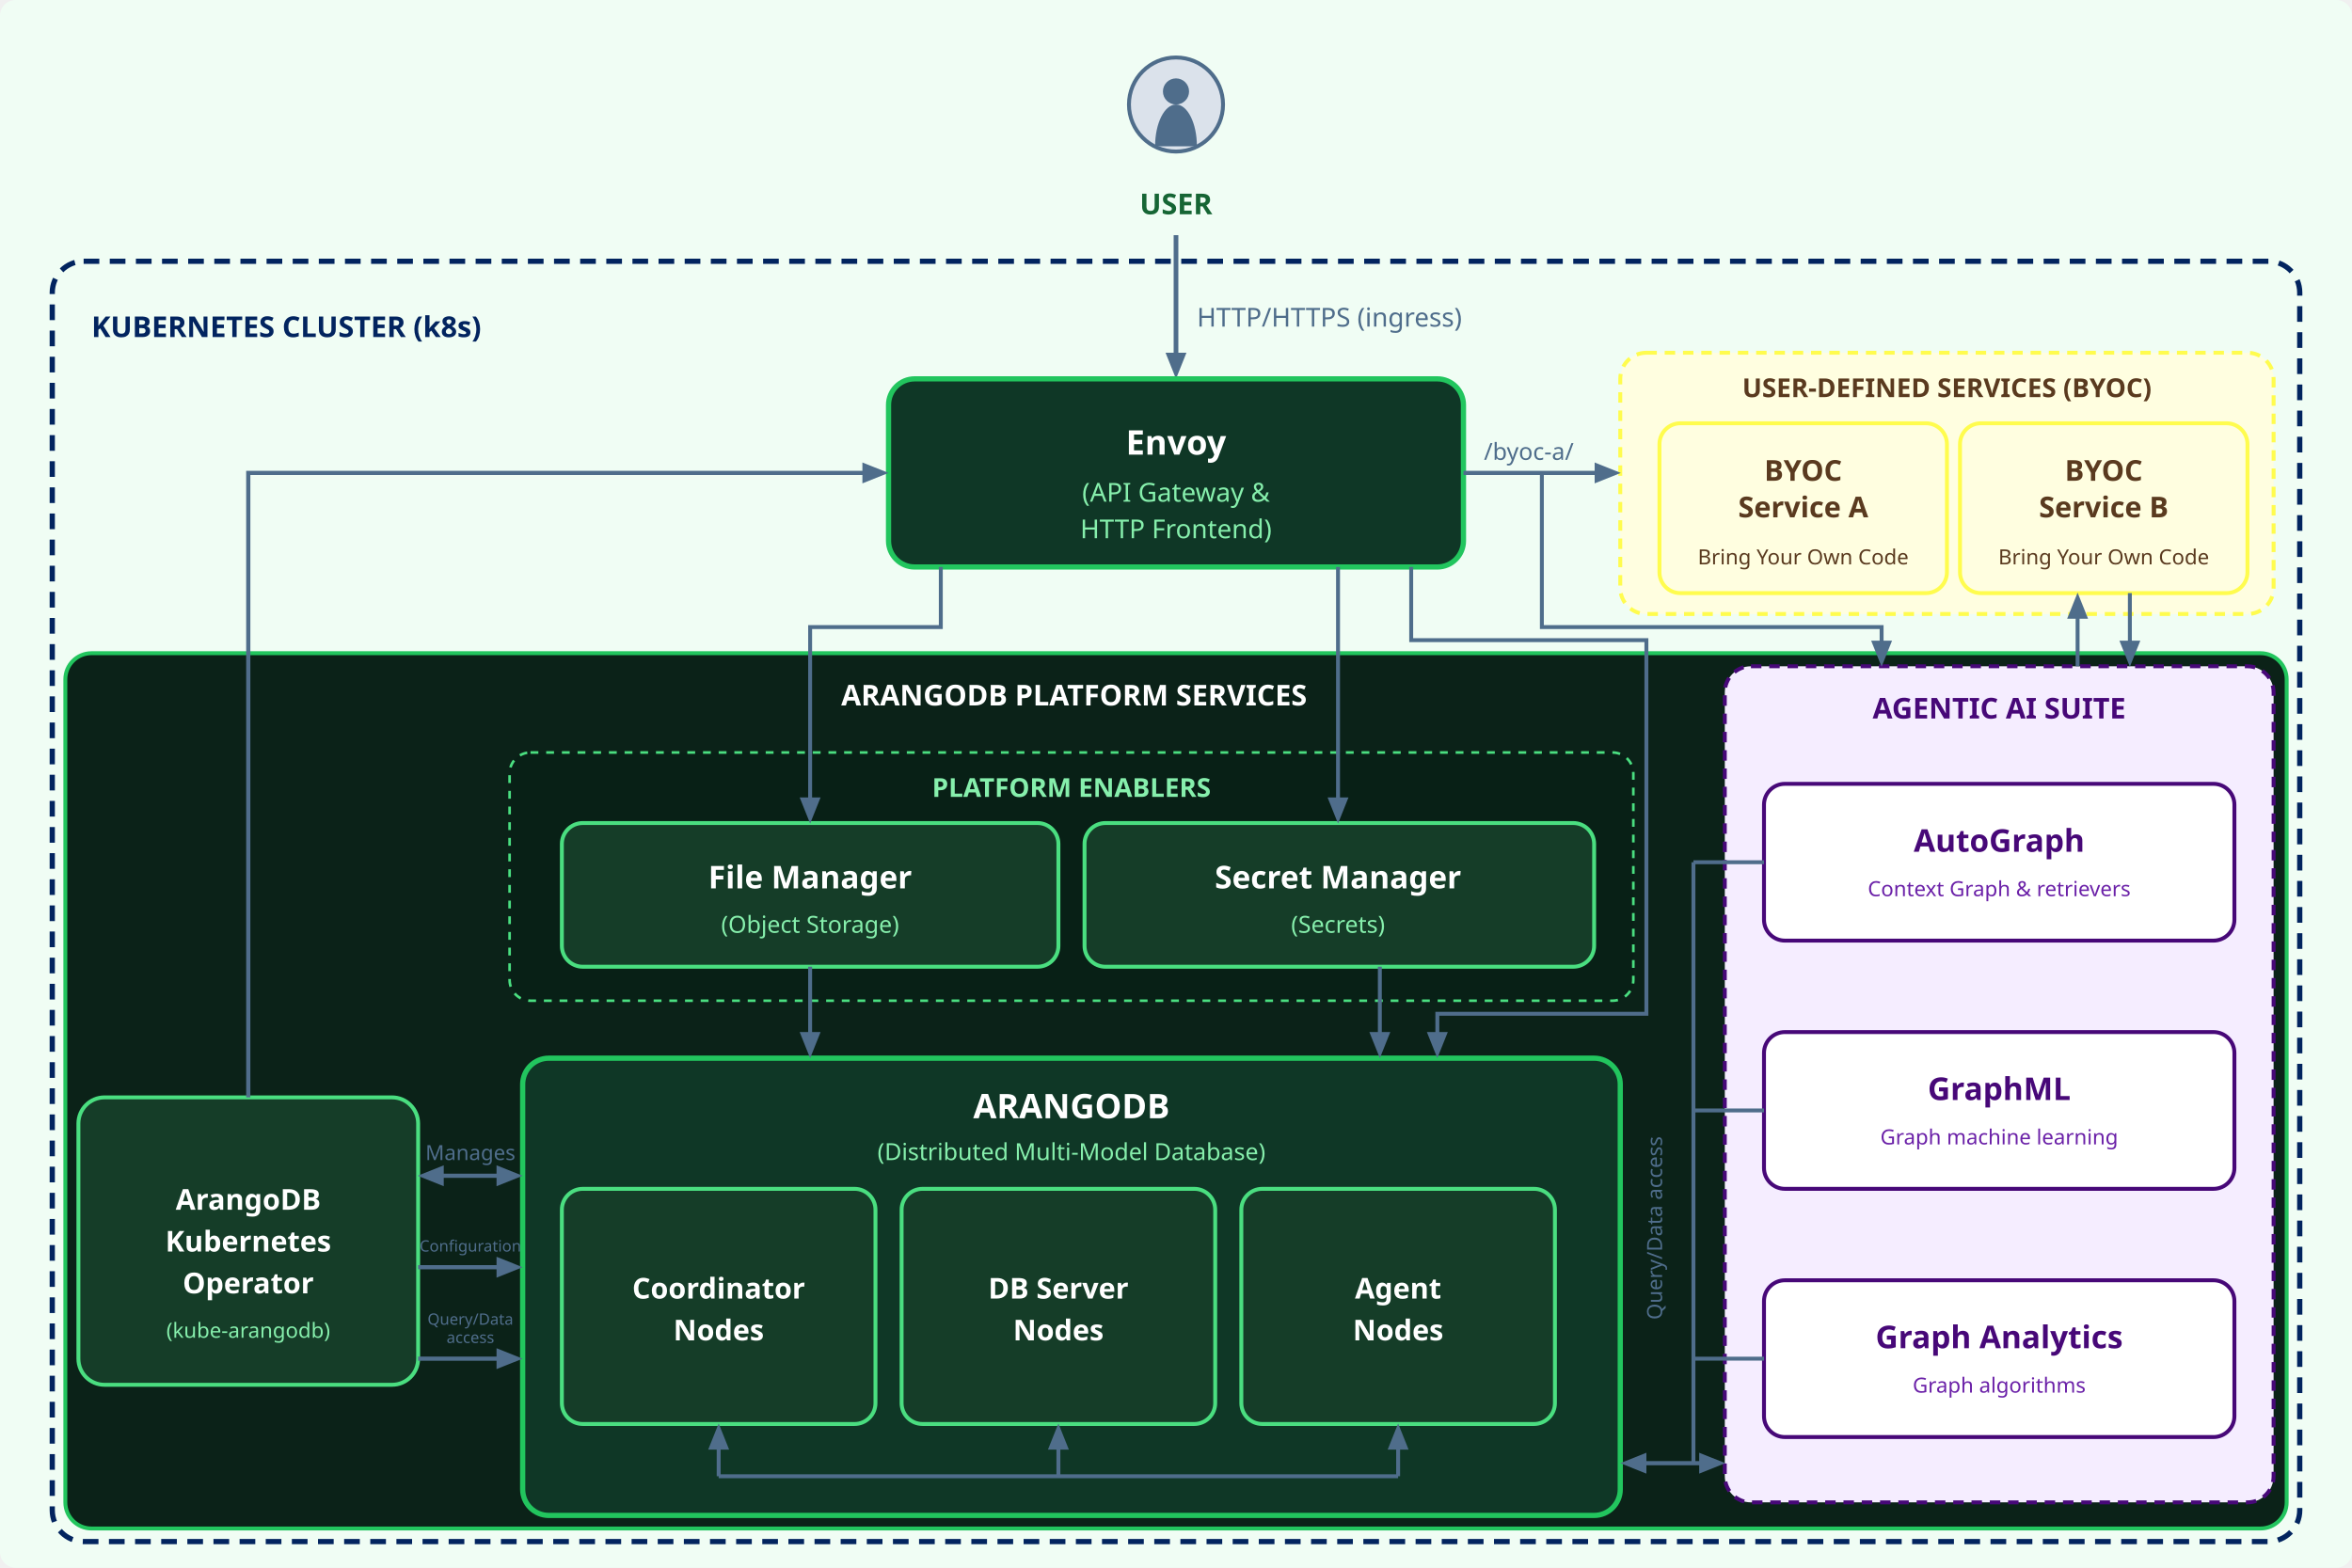
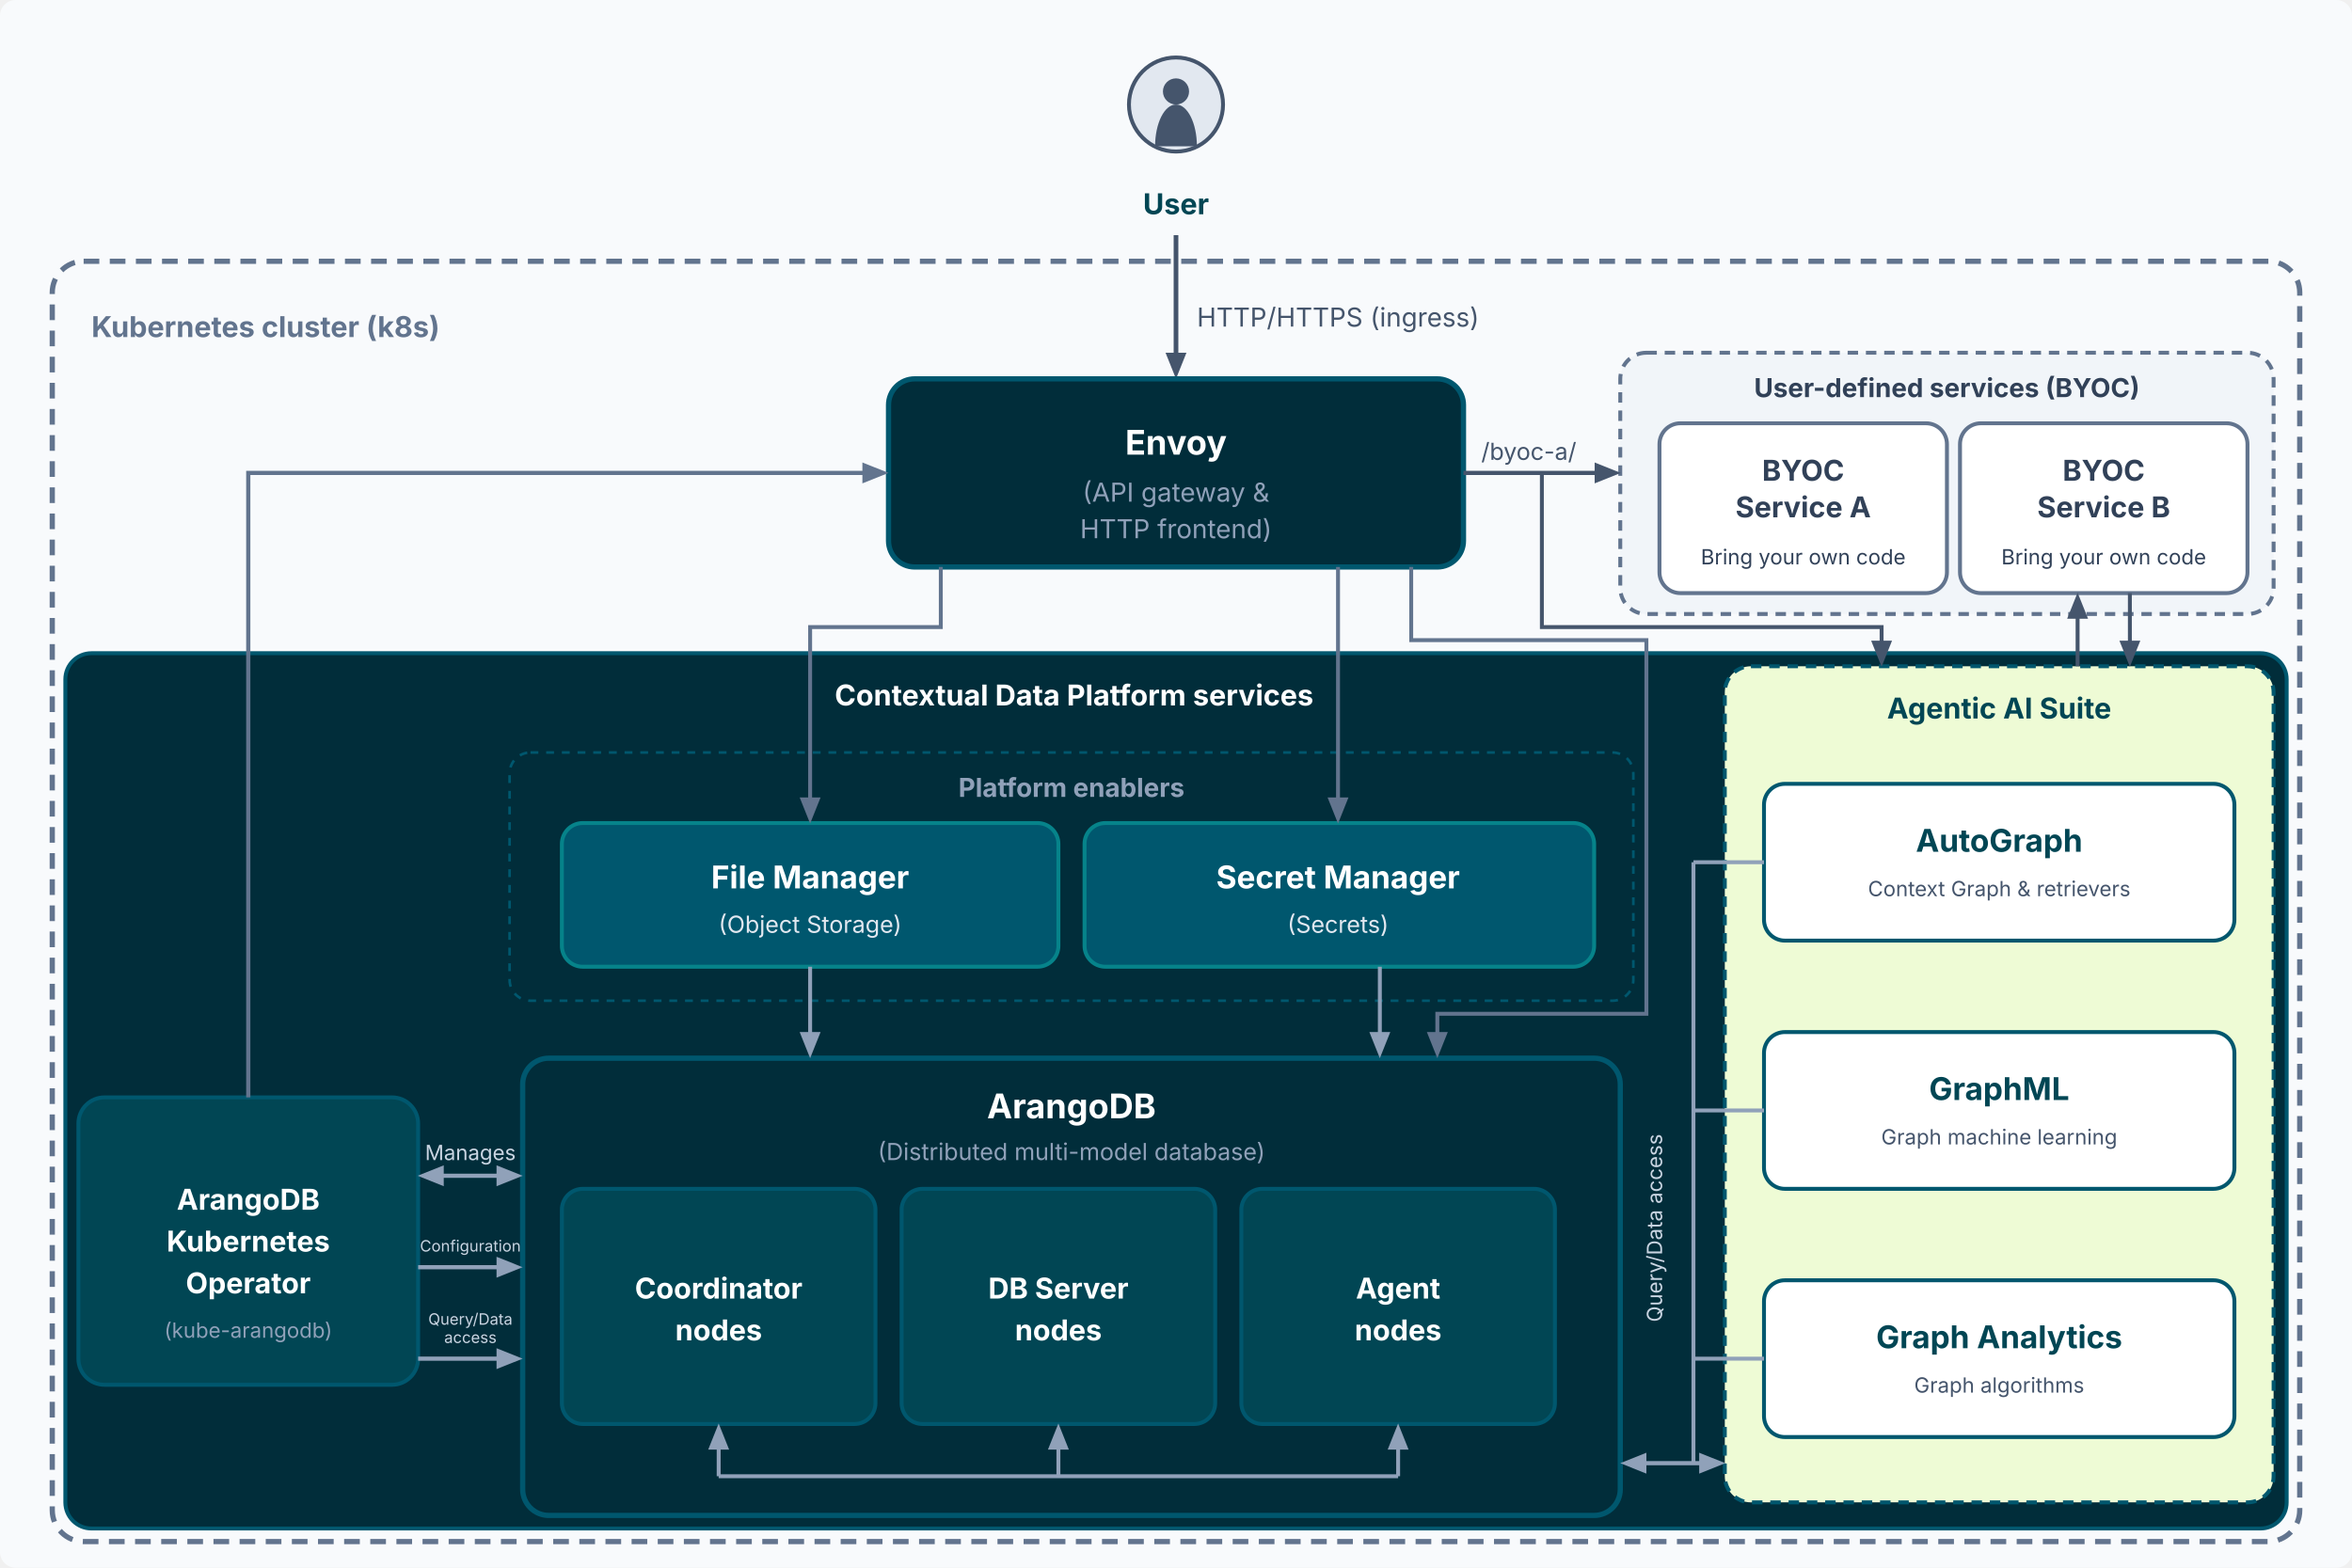
<svg xmlns="http://www.w3.org/2000/svg" xmlns:xlink="http://www.w3.org/1999/xlink" viewBox="0 0 900 600" width="900" height="600">
  <style>
    .arch .card-link { cursor: pointer; }
    .arch .card-link .node { transition: fill 120ms, stroke 120ms; }
-     .arch .card-link:hover .node    { fill: #1f5c38; stroke: #4ade80; }
-     .arch .card-link:hover .node-db { fill: #174d2e; stroke: #4ade80; }
-     .arch .card-link:hover .node-ai { fill: #e9d8fb; stroke: #470878; }
-     .arch .card-link:hover .node-byoc { fill: #FFFC4E; stroke: #5a3a1f; }
-     .arch .card-link:hover .node-op { fill: #1f5c38; stroke: #4ade80; }
+     .arch .card-link:hover .node    { fill: #06838a; stroke: #00576e; }
+     .arch .card-link:hover .node-db { fill: #00576e; stroke: #00576e; }
+     .arch .card-link:hover .node-ai { fill: #befe99; stroke: #014654; }
+     .arch .card-link:hover .node-byoc { fill: #90a1b9; stroke: #314158; }
+     .arch .card-link:hover .node-op { fill: #06838a; stroke: #00576e; }
  </style>
  <defs>
    <marker id="arrow-g" markerWidth="10" markerHeight="8" refX="2" refY="4" orient="auto" markerUnits="userSpaceOnUse">
-       <polygon points="0 0,10 4,0 8" fill="#4F6D8B" />
+       <polygon points="0 0,10 4,0 8" fill="#45556c" />
    </marker>
    <marker id="arrow-g-start" markerWidth="10" markerHeight="8" refX="8" refY="4" orient="auto" markerUnits="userSpaceOnUse">
-       <polygon points="10 0,0 4,10 8" fill="#4F6D8B" />
+       <polygon points="10 0,0 4,10 8" fill="#45556c" />
+     </marker>
+     <marker id="arrow-l" markerWidth="10" markerHeight="8" refX="2" refY="4" orient="auto" markerUnits="userSpaceOnUse">
+       <polygon points="0 0,10 4,0 8" fill="#90a1b9" />
+     </marker>
+     <marker id="arrow-l-start" markerWidth="10" markerHeight="8" refX="8" refY="4" orient="auto" markerUnits="userSpaceOnUse">
+       <polygon points="10 0,0 4,10 8" fill="#90a1b9" />
+     </marker>
+     <marker id="arrow-m" markerWidth="10" markerHeight="8" refX="2" refY="4" orient="auto" markerUnits="userSpaceOnUse">
+       <polygon points="0 0,10 4,0 8" fill="#62748e" />
    </marker>
  </defs>
  <g class="arch">
-     <rect width="900" height="600" fill="#f0fdf4" rx="6" />
+     <rect width="900" height="600" fill="#f8fafc" rx="6" />
    <g>
-       <circle cx="450" cy="40" r="18" fill="#dbe2eb" stroke="#4F6D8B" stroke-width="1.5" />
-       <circle cx="450" cy="35" r="5" fill="#4F6D8B" />
-       <path d="M 442 56 A 8 16 0 0 1 458 56 Z" fill="#4F6D8B" />
-       <text x="450" y="82" text-anchor="middle" font-family="sans-serif" font-size="11" font-weight="bold" fill="#166534">USER</text>
+       <circle cx="450" cy="40" r="18" fill="#e2e8f0" stroke="#45556c" stroke-width="1.5" />
+       <circle cx="450" cy="35" r="5" fill="#45556c" />
+       <path d="M 442 56 A 8 16 0 0 1 458 56 Z" fill="#45556c" />
+       <text x="450" y="82" text-anchor="middle" font-family="Inter, -apple-system, BlinkMacSystemFont, 'Segoe UI', Helvetica, Arial, sans-serif" font-size="11" font-weight="bold" fill="#014654">User</text>
    </g>
-     <rect x="20" y="100" width="860" height="490" rx="12" fill="#f0fdf4" stroke="#02245F" stroke-width="2" stroke-dasharray="6 4" />
+     <rect x="20" y="100" width="860" height="490" rx="12" fill="#f8fafc" stroke="#62748e" stroke-width="2" stroke-dasharray="6 4" />
    <a xlink:href="https://kubernetes.io/" target="_blank">
-       <text x="35" y="129" font-family="sans-serif" font-size="11" font-weight="bold" fill="#02245F">KUBERNETES CLUSTER (k8s)</text>
+       <text x="35" y="129" font-family="Inter, -apple-system, BlinkMacSystemFont, 'Segoe UI', Helvetica, Arial, sans-serif" font-size="11" font-weight="bold" fill="#62748e">Kubernetes cluster (k8s)</text>
    </a>
-     <path d="M 450 90 L 450 137" stroke="#4F6D8B" stroke-width="1.8" fill="none" marker-end="url(#arrow-g)" />
-     <text x="458" y="125" font-family="sans-serif" font-size="10" fill="#4F6D8B">HTTP/HTTPS (ingress)</text>
+     <path d="M 450 90 L 450 137" stroke="#45556c" stroke-width="1.8" fill="none" marker-end="url(#arrow-g)" />
+     <text x="458" y="125" font-family="Inter, -apple-system, BlinkMacSystemFont, 'Segoe UI', Helvetica, Arial, sans-serif" font-size="10" fill="#45556c">HTTP/HTTPS (ingress)</text>
    <a class="card-link" xlink:href="/contextual-data-platform/architecture/#third-party-components-used-by-the-platform">
-       <rect x="340" y="145" width="220" height="72" rx="10" class="node" fill="#0f3726" stroke="#22c55e" stroke-width="2" />
-       <text x="450" y="174" text-anchor="middle" font-family="sans-serif" font-size="13" font-weight="bold" fill="#ffffff">Envoy</text>
-       <text x="450" y="192" text-anchor="middle" font-family="sans-serif" font-size="10" fill="#86efac">(API Gateway &amp;</text>
-       <text x="450" y="206" text-anchor="middle" font-family="sans-serif" font-size="10" fill="#86efac">HTTP Frontend)</text>
+       <rect x="340" y="145" width="220" height="72" rx="10" class="node" fill="#012d3a" stroke="#00576e" stroke-width="2" />
+       <text x="450" y="174" text-anchor="middle" font-family="Inter, -apple-system, BlinkMacSystemFont, 'Segoe UI', Helvetica, Arial, sans-serif" font-size="13" font-weight="bold" fill="#ffffff">Envoy</text>
+       <text x="450" y="192" text-anchor="middle" font-family="Inter, -apple-system, BlinkMacSystemFont, 'Segoe UI', Helvetica, Arial, sans-serif" font-size="10" fill="#90a1b9">(API gateway &amp;</text>
+       <text x="450" y="206" text-anchor="middle" font-family="Inter, -apple-system, BlinkMacSystemFont, 'Segoe UI', Helvetica, Arial, sans-serif" font-size="10" fill="#90a1b9">HTTP frontend)</text>
    </a>
    <a class="card-link" xlink:href="/contextual-data-platform/container-manager/">
-       <rect x="620" y="135" width="250" height="100" rx="10" fill="#FFFEE0" stroke="#FFFC4E" stroke-width="1.5" stroke-dasharray="4 3" />
-       <text x="745" y="152" text-anchor="middle" font-family="sans-serif" font-size="10" font-weight="bold" fill="#5a3a1f">USER-DEFINED SERVICES (BYOC)</text>
+       <rect x="620" y="135" width="250" height="100" rx="10" fill="#f1f5f9" stroke="#62748e" stroke-width="1.5" stroke-dasharray="4 3" />
+       <text x="745" y="152" text-anchor="middle" font-family="Inter, -apple-system, BlinkMacSystemFont, 'Segoe UI', Helvetica, Arial, sans-serif" font-size="10" font-weight="bold" fill="#314158">User-defined services (BYOC)</text>
    </a>
    <a class="card-link" xlink:href="/contextual-data-platform/container-manager/">
-       <rect x="635" y="162" width="110" height="65" rx="8" class="node-byoc" fill="#FFFEE0" stroke="#FFFC4E" stroke-width="1.5" />
-       <text x="690" y="184" text-anchor="middle" font-family="sans-serif" font-size="11" font-weight="bold" fill="#5a3a1f">BYOC</text>
-       <text x="690" y="198" text-anchor="middle" font-family="sans-serif" font-size="11" font-weight="bold" fill="#5a3a1f">Service A</text>
-       <text x="690" y="216" text-anchor="middle" font-family="sans-serif" font-size="8" fill="#5a3a1f">Bring Your Own Code</text>
+       <rect x="635" y="162" width="110" height="65" rx="8" class="node-byoc" fill="#ffffff" stroke="#62748e" stroke-width="1.5" />
+       <text x="690" y="184" text-anchor="middle" font-family="Inter, -apple-system, BlinkMacSystemFont, 'Segoe UI', Helvetica, Arial, sans-serif" font-size="11" font-weight="bold" fill="#314158">BYOC</text>
+       <text x="690" y="198" text-anchor="middle" font-family="Inter, -apple-system, BlinkMacSystemFont, 'Segoe UI', Helvetica, Arial, sans-serif" font-size="11" font-weight="bold" fill="#314158">Service A</text>
+       <text x="690" y="216" text-anchor="middle" font-family="Inter, -apple-system, BlinkMacSystemFont, 'Segoe UI', Helvetica, Arial, sans-serif" font-size="8" fill="#314158">Bring your own code</text>
    </a>
    <a class="card-link" xlink:href="/contextual-data-platform/container-manager/">
-       <rect x="750" y="162" width="110" height="65" rx="8" class="node-byoc" fill="#FFFEE0" stroke="#FFFC4E" stroke-width="1.5" />
-       <text x="805" y="184" text-anchor="middle" font-family="sans-serif" font-size="11" font-weight="bold" fill="#5a3a1f">BYOC</text>
-       <text x="805" y="198" text-anchor="middle" font-family="sans-serif" font-size="11" font-weight="bold" fill="#5a3a1f">Service B</text>
-       <text x="805" y="216" text-anchor="middle" font-family="sans-serif" font-size="8" fill="#5a3a1f">Bring Your Own Code</text>
+       <rect x="750" y="162" width="110" height="65" rx="8" class="node-byoc" fill="#ffffff" stroke="#62748e" stroke-width="1.5" />
+       <text x="805" y="184" text-anchor="middle" font-family="Inter, -apple-system, BlinkMacSystemFont, 'Segoe UI', Helvetica, Arial, sans-serif" font-size="11" font-weight="bold" fill="#314158">BYOC</text>
+       <text x="805" y="198" text-anchor="middle" font-family="Inter, -apple-system, BlinkMacSystemFont, 'Segoe UI', Helvetica, Arial, sans-serif" font-size="11" font-weight="bold" fill="#314158">Service B</text>
+       <text x="805" y="216" text-anchor="middle" font-family="Inter, -apple-system, BlinkMacSystemFont, 'Segoe UI', Helvetica, Arial, sans-serif" font-size="8" fill="#314158">Bring your own code</text>
    </a>
-     <path d="M 560 181 L 612.2 181" stroke="#4F6D8B" stroke-width="1.6" fill="none" marker-end="url(#arrow-g)" />
-     <text x="585" y="176" text-anchor="middle" font-family="sans-serif" font-size="9" fill="#4F6D8B">/byoc-a/</text>
-     <rect x="25" y="250" width="850" height="335" rx="10" fill="#0b2218" stroke="#22c55e" stroke-width="1.5" />
-     <text x="411" y="270" text-anchor="middle" font-family="sans-serif" font-size="11" font-weight="bold" fill="#ffffff">ARANGODB PLATFORM SERVICES</text>
-     <rect x="195" y="288" width="430" height="95" rx="8" fill="#082016" stroke="#4ade80" stroke-width="1" stroke-dasharray="3 3" />
-     <text x="410" y="305" text-anchor="middle" font-family="sans-serif" font-size="10" font-weight="bold" fill="#86efac">PLATFORM ENABLERS</text>
+     <path d="M 560 181 L 612.2 181" stroke="#45556c" stroke-width="1.6" fill="none" marker-end="url(#arrow-g)" />
+     <text x="585" y="176" text-anchor="middle" font-family="Inter, -apple-system, BlinkMacSystemFont, 'Segoe UI', Helvetica, Arial, sans-serif" font-size="9" fill="#45556c">/byoc-a/</text>
+     <rect x="25" y="250" width="850" height="335" rx="10" fill="#012d3a" stroke="#00576e" stroke-width="1.5" />
+     <text x="411" y="270" text-anchor="middle" font-family="Inter, -apple-system, BlinkMacSystemFont, 'Segoe UI', Helvetica, Arial, sans-serif" font-size="11" font-weight="bold" fill="#ffffff">Contextual Data Platform services</text>
+     <rect x="195" y="288" width="430" height="95" rx="8" fill="#012d3a" stroke="#00576e" stroke-width="1" stroke-dasharray="3 3" />
+     <text x="410" y="305" text-anchor="middle" font-family="Inter, -apple-system, BlinkMacSystemFont, 'Segoe UI', Helvetica, Arial, sans-serif" font-size="10" font-weight="bold" fill="#90a1b9">Platform enablers</text>
    <a class="card-link" xlink:href="/contextual-data-platform/file-manager/">
-       <rect x="215" y="315" width="190" height="55" rx="8" class="node" fill="#153d28" stroke="#4ade80" stroke-width="1.5" />
-       <text x="310" y="340" text-anchor="middle" font-family="sans-serif" font-size="12" font-weight="bold" fill="#ffffff">File Manager</text>
-       <text x="310" y="357" text-anchor="middle" font-family="sans-serif" font-size="9" fill="#86efac">(Object Storage)</text>
+       <rect x="215" y="315" width="190" height="55" rx="8" class="node" fill="#00576e" stroke="#06838a" stroke-width="1.5" />
+       <text x="310" y="340" text-anchor="middle" font-family="Inter, -apple-system, BlinkMacSystemFont, 'Segoe UI', Helvetica, Arial, sans-serif" font-size="12" font-weight="bold" fill="#ffffff">File Manager</text>
+       <text x="310" y="357" text-anchor="middle" font-family="Inter, -apple-system, BlinkMacSystemFont, 'Segoe UI', Helvetica, Arial, sans-serif" font-size="9" fill="#e2e8f0">(Object Storage)</text>
    </a>
    <a class="card-link" xlink:href="/contextual-data-platform/secrets-manager/">
-       <rect x="415" y="315" width="195" height="55" rx="8" class="node" fill="#153d28" stroke="#4ade80" stroke-width="1.5" />
-       <text x="512" y="340" text-anchor="middle" font-family="sans-serif" font-size="12" font-weight="bold" fill="#ffffff">Secret Manager</text>
-       <text x="512" y="357" text-anchor="middle" font-family="sans-serif" font-size="9" fill="#86efac">(Secrets)</text>
+       <rect x="415" y="315" width="195" height="55" rx="8" class="node" fill="#00576e" stroke="#06838a" stroke-width="1.5" />
+       <text x="512" y="340" text-anchor="middle" font-family="Inter, -apple-system, BlinkMacSystemFont, 'Segoe UI', Helvetica, Arial, sans-serif" font-size="12" font-weight="bold" fill="#ffffff">Secret Manager</text>
+       <text x="512" y="357" text-anchor="middle" font-family="Inter, -apple-system, BlinkMacSystemFont, 'Segoe UI', Helvetica, Arial, sans-serif" font-size="9" fill="#e2e8f0">(Secrets)</text>
    </a>
    <a class="card-link" xlink:href="/arangodb/">
-       <rect x="200" y="405" width="420" height="175" rx="10" class="node-db" fill="#0f3726" stroke="#22c55e" stroke-width="2" />
-       <text x="410" y="428" text-anchor="middle" font-family="sans-serif" font-size="13" font-weight="bold" fill="#ffffff">ARANGODB</text>
-       <text x="410" y="444" text-anchor="middle" font-family="sans-serif" font-size="9" fill="#86efac">(Distributed Multi-Model Database)</text>
+       <rect x="200" y="405" width="420" height="175" rx="10" class="node-db" fill="#012d3a" stroke="#00576e" stroke-width="2" />
+       <text x="410" y="428" text-anchor="middle" font-family="Inter, -apple-system, BlinkMacSystemFont, 'Segoe UI', Helvetica, Arial, sans-serif" font-size="13" font-weight="bold" fill="#ffffff">ArangoDB</text>
+       <text x="410" y="444" text-anchor="middle" font-family="Inter, -apple-system, BlinkMacSystemFont, 'Segoe UI', Helvetica, Arial, sans-serif" font-size="9" fill="#90a1b9">(Distributed multi-model database)</text>
    </a>
    <a class="card-link" xlink:href="/arangodb/4.x/deploy/cluster/">
-       <rect x="215" y="455" width="120" height="90" rx="8" class="node" fill="#153d28" stroke="#4ade80" stroke-width="1.5" />
-       <text x="275" y="497" text-anchor="middle" font-family="sans-serif" font-size="11" font-weight="bold" fill="#ffffff">Coordinator</text>
-       <text x="275" y="513" text-anchor="middle" font-family="sans-serif" font-size="11" font-weight="bold" fill="#ffffff">Nodes</text>
+       <rect x="215" y="455" width="120" height="90" rx="8" class="node" fill="#014654" stroke="#00576e" stroke-width="1.5" />
+       <text x="275" y="497" text-anchor="middle" font-family="Inter, -apple-system, BlinkMacSystemFont, 'Segoe UI', Helvetica, Arial, sans-serif" font-size="11" font-weight="bold" fill="#ffffff">Coordinator</text>
+       <text x="275" y="513" text-anchor="middle" font-family="Inter, -apple-system, BlinkMacSystemFont, 'Segoe UI', Helvetica, Arial, sans-serif" font-size="11" font-weight="bold" fill="#ffffff">nodes</text>
    </a>
    <a class="card-link" xlink:href="/arangodb/4.x/deploy/cluster/">
-       <rect x="345" y="455" width="120" height="90" rx="8" class="node" fill="#153d28" stroke="#4ade80" stroke-width="1.5" />
-       <text x="405" y="497" text-anchor="middle" font-family="sans-serif" font-size="11" font-weight="bold" fill="#ffffff">DB Server</text>
-       <text x="405" y="513" text-anchor="middle" font-family="sans-serif" font-size="11" font-weight="bold" fill="#ffffff">Nodes</text>
+       <rect x="345" y="455" width="120" height="90" rx="8" class="node" fill="#014654" stroke="#00576e" stroke-width="1.5" />
+       <text x="405" y="497" text-anchor="middle" font-family="Inter, -apple-system, BlinkMacSystemFont, 'Segoe UI', Helvetica, Arial, sans-serif" font-size="11" font-weight="bold" fill="#ffffff">DB Server</text>
+       <text x="405" y="513" text-anchor="middle" font-family="Inter, -apple-system, BlinkMacSystemFont, 'Segoe UI', Helvetica, Arial, sans-serif" font-size="11" font-weight="bold" fill="#ffffff">nodes</text>
    </a>
    <a class="card-link" xlink:href="/arangodb/4.x/deploy/cluster/">
-       <rect x="475" y="455" width="120" height="90" rx="8" class="node" fill="#153d28" stroke="#4ade80" stroke-width="1.5" />
-       <text x="535" y="497" text-anchor="middle" font-family="sans-serif" font-size="11" font-weight="bold" fill="#ffffff">Agent</text>
-       <text x="535" y="513" text-anchor="middle" font-family="sans-serif" font-size="11" font-weight="bold" fill="#ffffff">Nodes</text>
+       <rect x="475" y="455" width="120" height="90" rx="8" class="node" fill="#014654" stroke="#00576e" stroke-width="1.5" />
+       <text x="535" y="497" text-anchor="middle" font-family="Inter, -apple-system, BlinkMacSystemFont, 'Segoe UI', Helvetica, Arial, sans-serif" font-size="11" font-weight="bold" fill="#ffffff">Agent</text>
+       <text x="535" y="513" text-anchor="middle" font-family="Inter, -apple-system, BlinkMacSystemFont, 'Segoe UI', Helvetica, Arial, sans-serif" font-size="11" font-weight="bold" fill="#ffffff">nodes</text>
    </a>
-     <path d="M 275 565 L 535 565" stroke="#4F6D8B" stroke-width="1.5" fill="none" />
-     <path d="M 275 565 L 275 552.8" stroke="#4F6D8B" stroke-width="1.5" fill="none" marker-end="url(#arrow-g)" />
-     <path d="M 405 565 L 405 552.8" stroke="#4F6D8B" stroke-width="1.5" fill="none" marker-end="url(#arrow-g)" />
-     <path d="M 535 565 L 535 552.8" stroke="#4F6D8B" stroke-width="1.5" fill="none" marker-end="url(#arrow-g)" />
+     <path d="M 275 565 L 535 565" stroke="#90a1b9" stroke-width="1.5" fill="none" />
+     <path d="M 275 565 L 275 552.8" stroke="#90a1b9" stroke-width="1.5" fill="none" marker-end="url(#arrow-l)" />
+     <path d="M 405 565 L 405 552.8" stroke="#90a1b9" stroke-width="1.5" fill="none" marker-end="url(#arrow-l)" />
+     <path d="M 535 565 L 535 552.8" stroke="#90a1b9" stroke-width="1.5" fill="none" marker-end="url(#arrow-l)" />
    <a class="card-link" xlink:href="/contextual-data-platform/">
-       <rect x="660" y="255" width="210" height="320" rx="10" fill="#f5edff" stroke="#470878" stroke-width="1.5" stroke-dasharray="4 3" />
-       <text x="765" y="275" text-anchor="middle" font-family="sans-serif" font-size="11" font-weight="bold" fill="#470878">AGENTIC AI SUITE</text>
+       <rect x="660" y="255" width="210" height="320" rx="10" fill="#eefbd5" stroke="#00576e" stroke-width="1.5" stroke-dasharray="4 3" />
+       <text x="765" y="275" text-anchor="middle" font-family="Inter, -apple-system, BlinkMacSystemFont, 'Segoe UI', Helvetica, Arial, sans-serif" font-size="11" font-weight="bold" fill="#014654">Agentic AI Suite</text>
    </a>
-     <path d="M 590 181 L 590 240 L 720 240 L 720 247.2" stroke="#4F6D8B" stroke-width="1.5" fill="none" marker-end="url(#arrow-g)" />
+     <path d="M 590 181 L 590 240 L 720 240 L 720 247.2" stroke="#45556c" stroke-width="1.5" fill="none" marker-end="url(#arrow-g)" />
    <a class="card-link" xlink:href="/contextual-data-platform/autograph/">
-       <rect x="675" y="300" width="180" height="60" rx="8" class="node-ai" fill="#ffffff" stroke="#470878" stroke-width="1.5" />
-       <text x="765" y="326" text-anchor="middle" font-family="sans-serif" font-size="12" font-weight="bold" fill="#470878">AutoGraph</text>
-       <text x="765" y="343" text-anchor="middle" font-family="sans-serif" font-size="8" fill="#6b21a8">Context Graph &amp; retrievers</text>
+       <rect x="675" y="300" width="180" height="60" rx="8" class="node-ai" fill="#ffffff" stroke="#00576e" stroke-width="1.5" />
+       <text x="765" y="326" text-anchor="middle" font-family="Inter, -apple-system, BlinkMacSystemFont, 'Segoe UI', Helvetica, Arial, sans-serif" font-size="12" font-weight="bold" fill="#014654">AutoGraph</text>
+       <text x="765" y="343" text-anchor="middle" font-family="Inter, -apple-system, BlinkMacSystemFont, 'Segoe UI', Helvetica, Arial, sans-serif" font-size="8" fill="#45556c">Context Graph &amp; retrievers</text>
    </a>
    <a class="card-link" xlink:href="/contextual-data-platform/graphml/">
-       <rect x="675" y="395" width="180" height="60" rx="8" class="node-ai" fill="#ffffff" stroke="#470878" stroke-width="1.5" />
-       <text x="765" y="421" text-anchor="middle" font-family="sans-serif" font-size="12" font-weight="bold" fill="#470878">GraphML</text>
-       <text x="765" y="438" text-anchor="middle" font-family="sans-serif" font-size="8" fill="#6b21a8">Graph machine learning</text>
+       <rect x="675" y="395" width="180" height="60" rx="8" class="node-ai" fill="#ffffff" stroke="#00576e" stroke-width="1.5" />
+       <text x="765" y="421" text-anchor="middle" font-family="Inter, -apple-system, BlinkMacSystemFont, 'Segoe UI', Helvetica, Arial, sans-serif" font-size="12" font-weight="bold" fill="#014654">GraphML</text>
+       <text x="765" y="438" text-anchor="middle" font-family="Inter, -apple-system, BlinkMacSystemFont, 'Segoe UI', Helvetica, Arial, sans-serif" font-size="8" fill="#45556c">Graph machine learning</text>
    </a>
    <a class="card-link" xlink:href="/contextual-data-platform/graph-analytics/">
-       <rect x="675" y="490" width="180" height="60" rx="8" class="node-ai" fill="#ffffff" stroke="#470878" stroke-width="1.5" />
-       <text x="765" y="516" text-anchor="middle" font-family="sans-serif" font-size="12" font-weight="bold" fill="#470878">Graph Analytics</text>
-       <text x="765" y="533" text-anchor="middle" font-family="sans-serif" font-size="8" fill="#6b21a8">Graph algorithms</text>
+       <rect x="675" y="490" width="180" height="60" rx="8" class="node-ai" fill="#ffffff" stroke="#00576e" stroke-width="1.5" />
+       <text x="765" y="516" text-anchor="middle" font-family="Inter, -apple-system, BlinkMacSystemFont, 'Segoe UI', Helvetica, Arial, sans-serif" font-size="12" font-weight="bold" fill="#014654">Graph Analytics</text>
+       <text x="765" y="533" text-anchor="middle" font-family="Inter, -apple-system, BlinkMacSystemFont, 'Segoe UI', Helvetica, Arial, sans-serif" font-size="8" fill="#45556c">Graph algorithms</text>
    </a>
    <a class="card-link" xlink:href="/contextual-data-platform/architecture/#the-arangodb-kubernetes-operator">
-       <rect x="30" y="420" width="130" height="110" rx="10" class="node-op" fill="#153d28" stroke="#4ade80" stroke-width="1.5" />
-       <text x="95" y="463" text-anchor="middle" font-family="sans-serif" font-size="11" font-weight="bold" fill="#ffffff">ArangoDB</text>
-       <text x="95" y="479" text-anchor="middle" font-family="sans-serif" font-size="11" font-weight="bold" fill="#ffffff">Kubernetes</text>
-       <text x="95" y="495" text-anchor="middle" font-family="sans-serif" font-size="11" font-weight="bold" fill="#ffffff">Operator</text>
-       <text x="95" y="512" text-anchor="middle" font-family="sans-serif" font-size="8" fill="#86efac">(kube-arangodb)</text>
+       <rect x="30" y="420" width="130" height="110" rx="10" class="node-op" fill="#014654" stroke="#00576e" stroke-width="1.5" />
+       <text x="95" y="463" text-anchor="middle" font-family="Inter, -apple-system, BlinkMacSystemFont, 'Segoe UI', Helvetica, Arial, sans-serif" font-size="11" font-weight="bold" fill="#ffffff">ArangoDB</text>
+       <text x="95" y="479" text-anchor="middle" font-family="Inter, -apple-system, BlinkMacSystemFont, 'Segoe UI', Helvetica, Arial, sans-serif" font-size="11" font-weight="bold" fill="#ffffff">Kubernetes</text>
+       <text x="95" y="495" text-anchor="middle" font-family="Inter, -apple-system, BlinkMacSystemFont, 'Segoe UI', Helvetica, Arial, sans-serif" font-size="11" font-weight="bold" fill="#ffffff">Operator</text>
+       <text x="95" y="512" text-anchor="middle" font-family="Inter, -apple-system, BlinkMacSystemFont, 'Segoe UI', Helvetica, Arial, sans-serif" font-size="8" fill="#90a1b9">(kube-arangodb)</text>
    </a>
-     <path d="M 167.8 450 L 192 450" stroke="#4F6D8B" stroke-width="1.6" fill="none" marker-end="url(#arrow-g)" marker-start="url(#arrow-g-start)" />
-     <text x="180" y="444" text-anchor="middle" font-family="sans-serif" font-size="8" fill="#4F6D8B">Manages</text>
-     <path d="M 160 485 L 192 485" stroke="#4F6D8B" stroke-width="1.6" fill="none" marker-end="url(#arrow-g)" />
-     <text x="180" y="479" text-anchor="middle" font-family="sans-serif" font-size="6" fill="#4F6D8B">Configuration</text>
-     <path d="M 160 520 L 192 520" stroke="#4F6D8B" stroke-width="1.6" fill="none" marker-end="url(#arrow-g)" />
-     <text x="180" y="507" text-anchor="middle" font-family="sans-serif" font-size="6" fill="#4F6D8B">Query/Data</text>
-     <text x="180" y="514" text-anchor="middle" font-family="sans-serif" font-size="6" fill="#4F6D8B">access</text>
-     <path d="M 95 420 L 95 181 L 332 181" stroke="#4F6D8B" stroke-width="1.6" fill="none" marker-end="url(#arrow-g)" />
-     <path d="M 360 217 L 360 240 L 310 240 L 310 307.2" stroke="#4F6D8B" stroke-width="1.5" fill="none" marker-end="url(#arrow-g)" />
-     <path d="M 512 217 L 512 307.2" stroke="#4F6D8B" stroke-width="1.5" fill="none" marker-end="url(#arrow-g)" />
-     <path d="M 540 217 L 540 245 L 630 245 L 630 388 L 550 388 L 550 397" stroke="#4F6D8B" stroke-width="1.5" fill="none" marker-end="url(#arrow-g)" />
-     <path d="M 310 370 L 310 397" stroke="#4F6D8B" stroke-width="1.5" fill="none" marker-end="url(#arrow-g)" />
-     <path d="M 528 370 L 528 397" stroke="#4F6D8B" stroke-width="1.5" fill="none" marker-end="url(#arrow-g)" />
-     <path d="M 795 255 L 795 234.8" stroke="#4F6D8B" stroke-width="1.5" fill="none" marker-end="url(#arrow-g)" />
-     <path d="M 815 227 L 815 247.2" stroke="#4F6D8B" stroke-width="1.5" fill="none" marker-end="url(#arrow-g)" />
-     <path d="M 648 330 L 648 560" stroke="#4F6D8B" stroke-width="1.5" fill="none" />
-     <path d="M 675 330 L 648 330" stroke="#4F6D8B" stroke-width="1.5" fill="none" />
-     <path d="M 675 425 L 648 425" stroke="#4F6D8B" stroke-width="1.5" fill="none" />
-     <path d="M 675 520 L 648 520" stroke="#4F6D8B" stroke-width="1.5" fill="none" />
-     <path d="M 652.2 560 L 628 560" stroke="#4F6D8B" stroke-width="1.6" fill="none" marker-end="url(#arrow-g)" marker-start="url(#arrow-g-start)" />
-     <text x="636" y="470" text-anchor="middle" transform="rotate(-90 636 470)" font-family="sans-serif" font-size="8" fill="#4F6D8B">Query/Data access</text>
+     <path d="M 167.8 450 L 192 450" stroke="#90a1b9" stroke-width="1.6" fill="none" marker-end="url(#arrow-l)" marker-start="url(#arrow-l-start)" />
+     <text x="180" y="444" text-anchor="middle" font-family="Inter, -apple-system, BlinkMacSystemFont, 'Segoe UI', Helvetica, Arial, sans-serif" font-size="8" fill="#cad5e2">Manages</text>
+     <path d="M 160 485 L 192 485" stroke="#90a1b9" stroke-width="1.6" fill="none" marker-end="url(#arrow-l)" />
+     <text x="180" y="479" text-anchor="middle" font-family="Inter, -apple-system, BlinkMacSystemFont, 'Segoe UI', Helvetica, Arial, sans-serif" font-size="6" fill="#cad5e2">Configuration</text>
+     <path d="M 160 520 L 192 520" stroke="#90a1b9" stroke-width="1.6" fill="none" marker-end="url(#arrow-l)" />
+     <text x="180" y="507" text-anchor="middle" font-family="Inter, -apple-system, BlinkMacSystemFont, 'Segoe UI', Helvetica, Arial, sans-serif" font-size="6" fill="#cad5e2">Query/Data</text>
+     <text x="180" y="514" text-anchor="middle" font-family="Inter, -apple-system, BlinkMacSystemFont, 'Segoe UI', Helvetica, Arial, sans-serif" font-size="6" fill="#cad5e2">access</text>
+     <path d="M 95 420 L 95 181 L 332 181" stroke="#62748e" stroke-width="1.6" fill="none" marker-end="url(#arrow-m)" />
+     <path d="M 360 217 L 360 240 L 310 240 L 310 307.2" stroke="#62748e" stroke-width="1.5" fill="none" marker-end="url(#arrow-m)" />
+     <path d="M 512 217 L 512 307.2" stroke="#62748e" stroke-width="1.5" fill="none" marker-end="url(#arrow-m)" />
+     <path d="M 540 217 L 540 245 L 630 245 L 630 388 L 550 388 L 550 397" stroke="#62748e" stroke-width="1.5" fill="none" marker-end="url(#arrow-m)" />
+     <path d="M 310 370 L 310 397" stroke="#90a1b9" stroke-width="1.5" fill="none" marker-end="url(#arrow-l)" />
+     <path d="M 528 370 L 528 397" stroke="#90a1b9" stroke-width="1.5" fill="none" marker-end="url(#arrow-l)" />
+     <path d="M 795 255 L 795 234.8" stroke="#45556c" stroke-width="1.5" fill="none" marker-end="url(#arrow-g)" />
+     <path d="M 815 227 L 815 247.2" stroke="#45556c" stroke-width="1.5" fill="none" marker-end="url(#arrow-g)" />
+     <path d="M 648 330 L 648 560" stroke="#90a1b9" stroke-width="1.5" fill="none" />
+     <path d="M 675 330 L 648 330" stroke="#90a1b9" stroke-width="1.5" fill="none" />
+     <path d="M 675 425 L 648 425" stroke="#90a1b9" stroke-width="1.5" fill="none" />
+     <path d="M 675 520 L 648 520" stroke="#90a1b9" stroke-width="1.5" fill="none" />
+     <path d="M 652.2 560 L 628 560" stroke="#90a1b9" stroke-width="1.6" fill="none" marker-end="url(#arrow-l)" marker-start="url(#arrow-l-start)" />
+     <text x="636" y="470" text-anchor="middle" transform="rotate(-90 636 470)" font-family="Inter, -apple-system, BlinkMacSystemFont, 'Segoe UI', Helvetica, Arial, sans-serif" font-size="8" fill="#cad5e2">Query/Data access</text>
  </g>
</svg>
